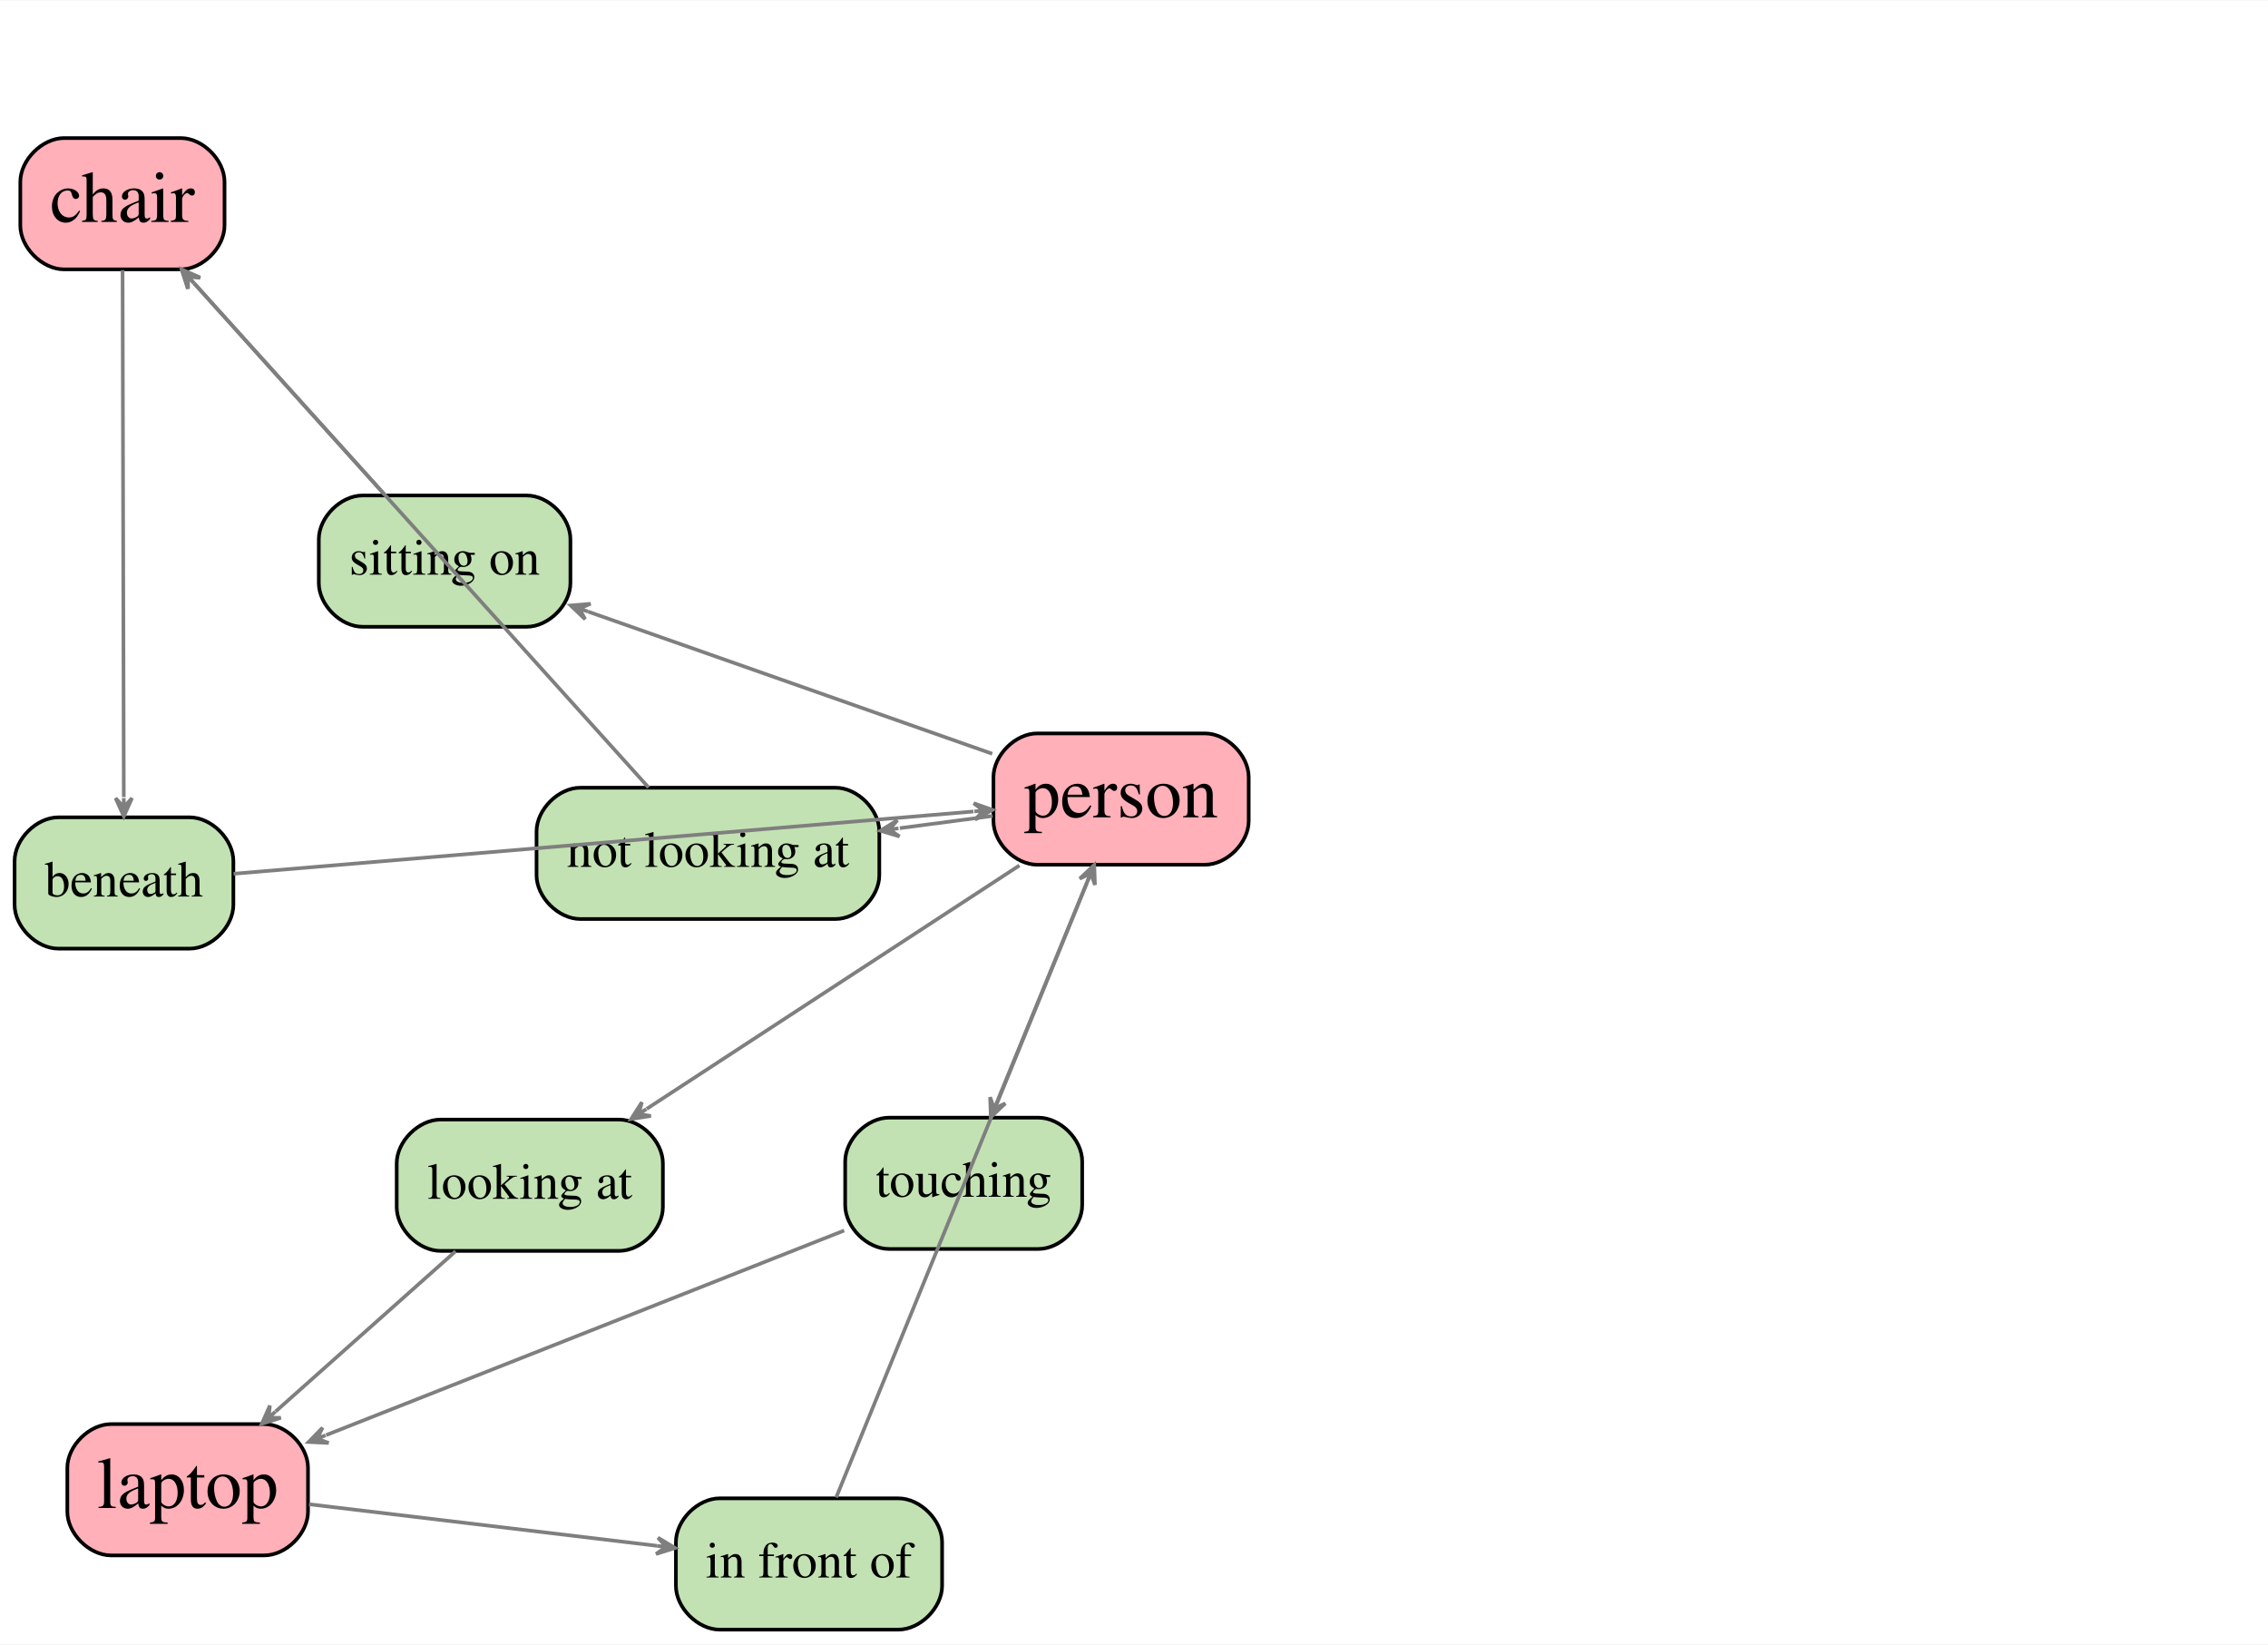
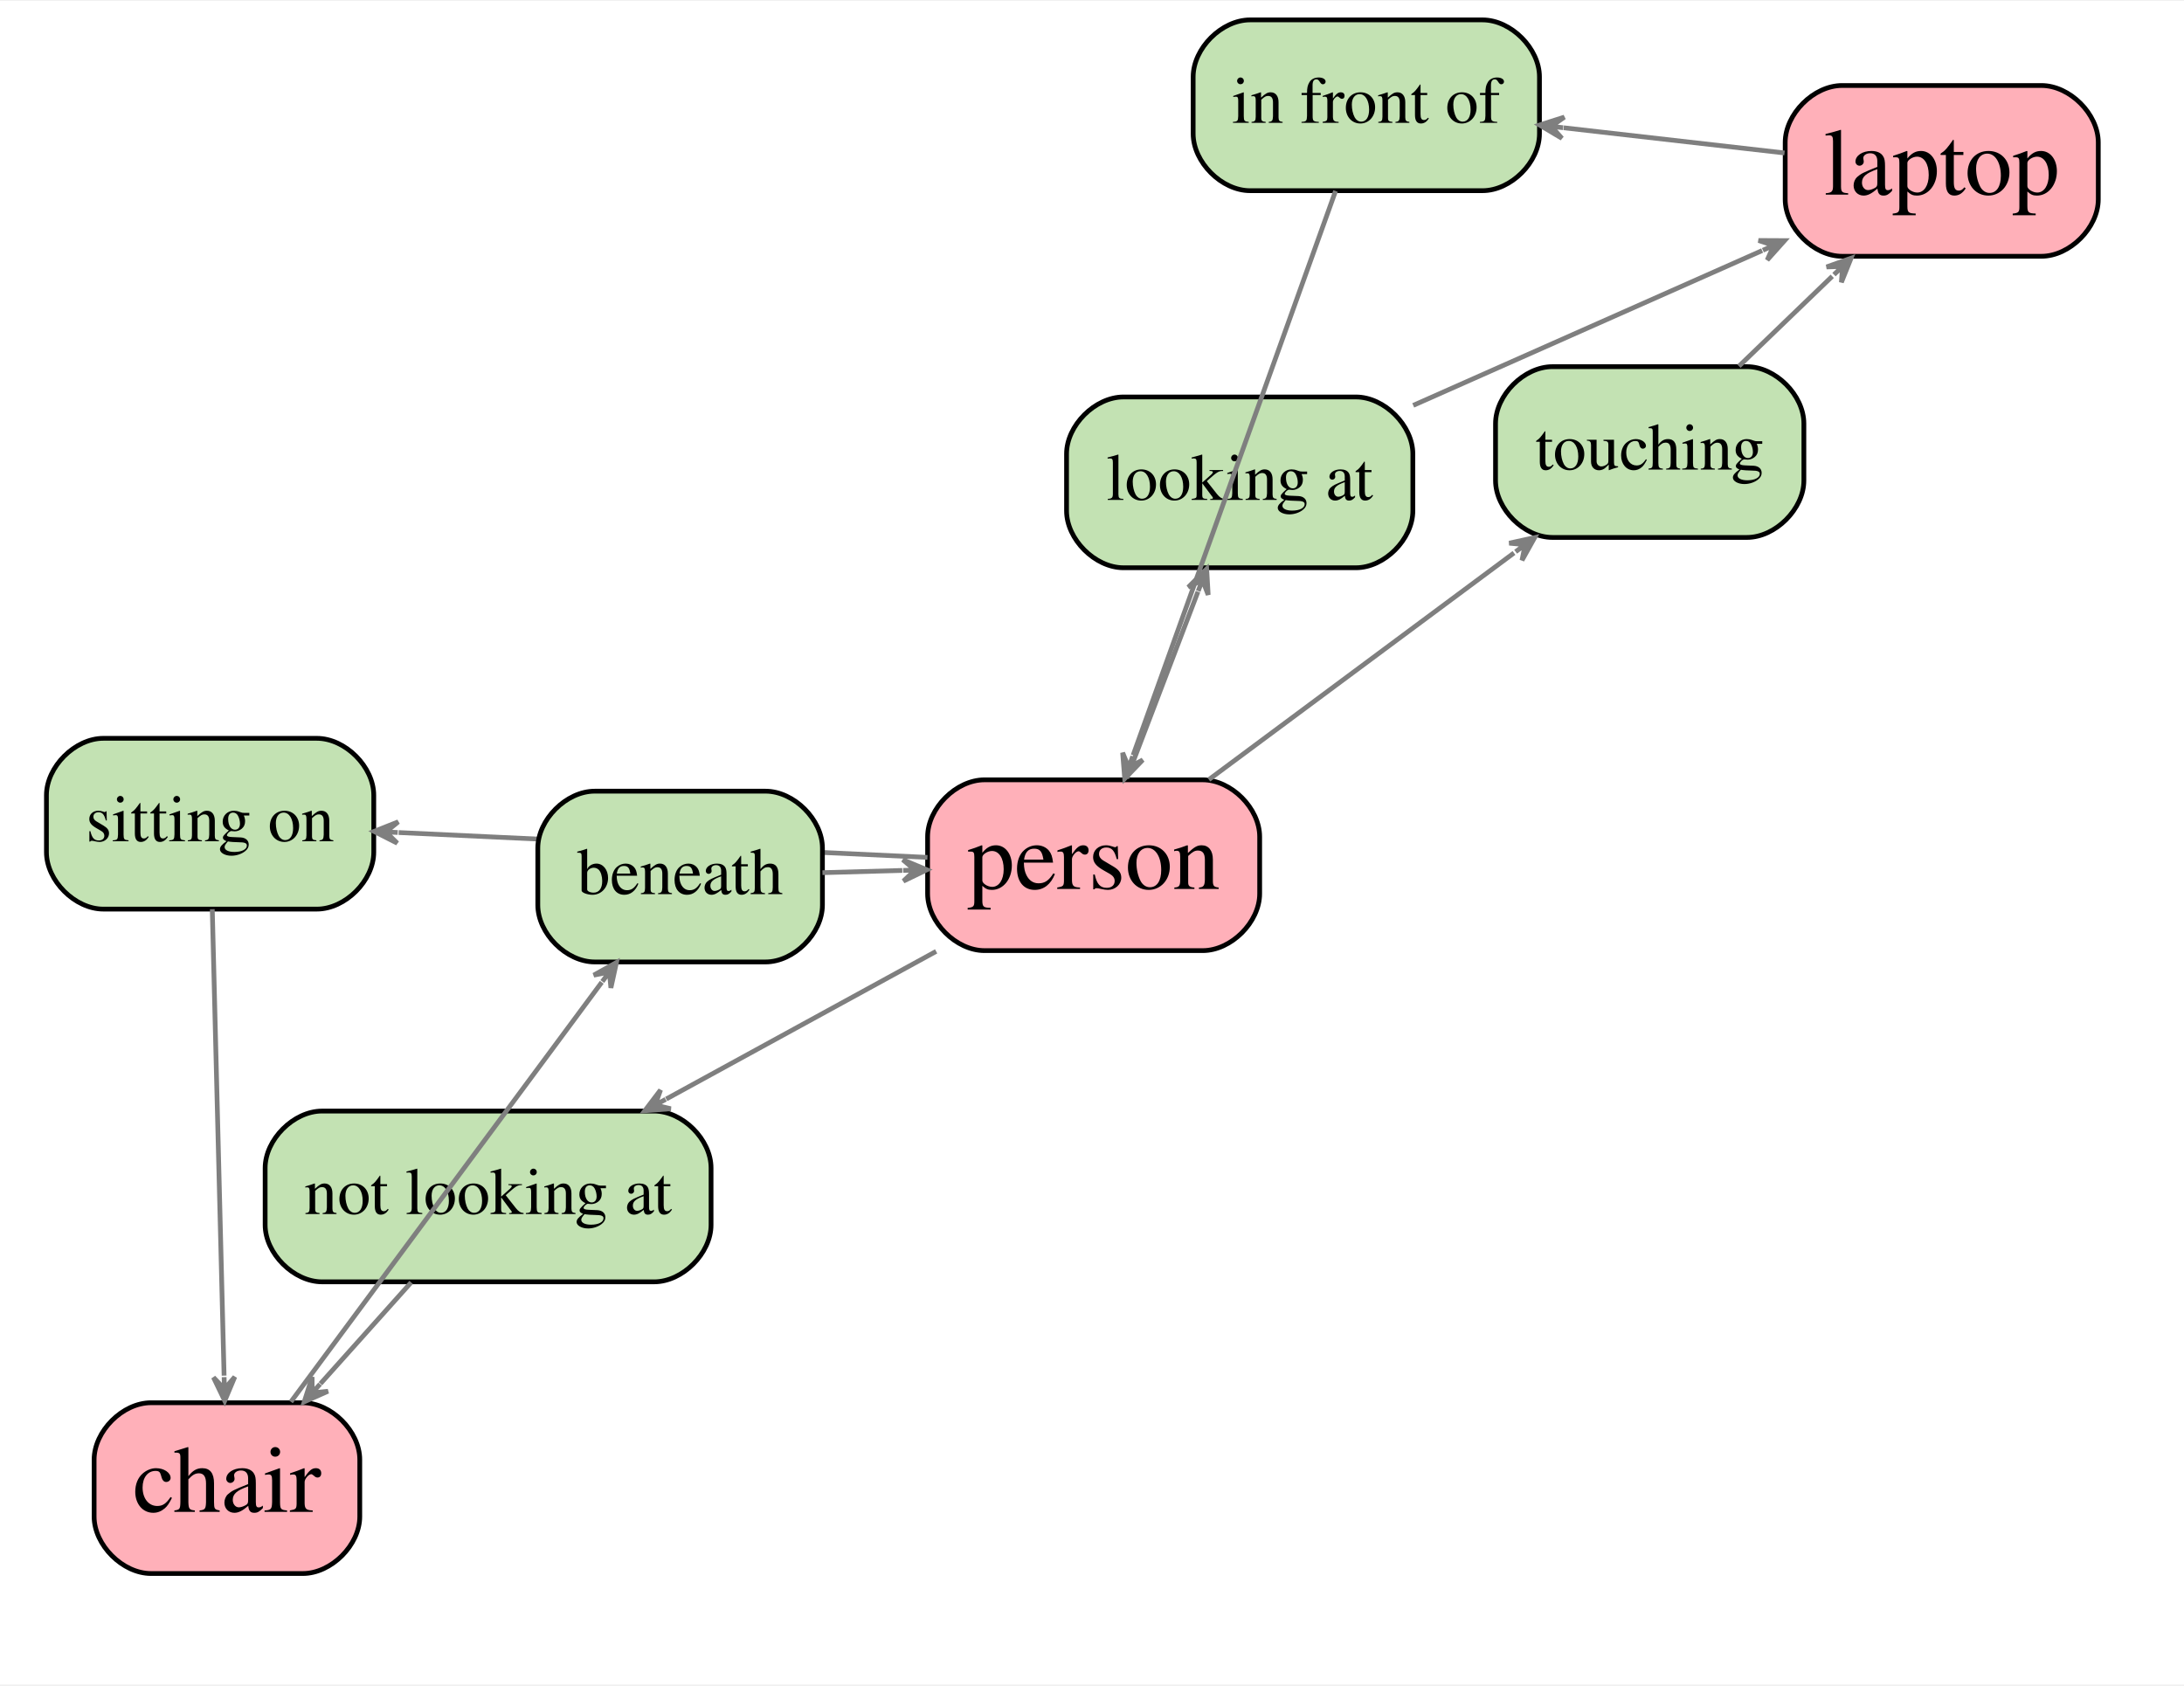
- <svg xmlns="http://www.w3.org/2000/svg" height="451pt" viewBox="0.00 0.00 621.97 450.70" width="622pt">
-   <g class="graph" id="graph0" transform="scale(1 1) rotate(0) translate(4 446.7)">
-     <polygon fill="#ffffff" points="-4,4 -4,-446.7 617.97,-446.7 617.97,4 -4,4" stroke="transparent" />
-     <g class="node" id="node2">
-       <path d="M326.44,-245.74C326.44,-245.74 280.44,-245.74 280.44,-245.74 274.44,-245.74 268.44,-239.74 268.44,-233.74 268.44,-233.74 268.44,-221.74 268.44,-221.74 268.44,-215.74 274.44,-209.74 280.44,-209.74 280.44,-209.74 326.44,-209.74 326.44,-209.74 332.44,-209.74 338.44,-215.74 338.44,-221.74 338.44,-221.74 338.44,-233.74 338.44,-233.74 338.44,-239.74 332.44,-245.74 326.44,-245.74" fill="#ffb0b9" stroke="#000000" />
-       <text fill="#000000" font-family="Times,serif" font-size="20.00" text-anchor="middle" x="303.44" y="-222.74">person</text>
+ <svg xmlns="http://www.w3.org/2000/svg" height="355pt" viewBox="0.00 0.00 460.39 354.91" width="460pt">
+   <g class="graph" id="graph0" transform="scale(1 1) rotate(0) translate(4 350.91)">
+     <polygon fill="#ffffff" points="-4,4 -4,-350.91 456.39,-350.91 456.39,4 -4,4" stroke="transparent" />
+     <g class="node" id="node4">
+       <path d="M249.54,-186.71C249.54,-186.71 203.54,-186.71 203.54,-186.71 197.54,-186.71 191.54,-180.71 191.54,-174.71 191.54,-174.71 191.54,-162.71 191.54,-162.71 191.54,-156.71 197.54,-150.71 203.54,-150.71 203.54,-150.71 249.54,-150.71 249.54,-150.71 255.54,-150.71 261.54,-156.71 261.54,-162.71 261.54,-162.71 261.54,-174.71 261.54,-174.71 261.54,-180.71 255.54,-186.71 249.54,-186.71" fill="#ffb0b9" stroke="#000000" />
+       <text fill="#000000" font-family="Times,serif" font-size="20.00" text-anchor="middle" x="226.54" y="-163.71">person</text>
    </g>
    <g class="node" id="node6">
-       <path d="M165.79,-139.85C165.79,-139.85 116.79,-139.85 116.79,-139.85 110.79,-139.85 104.79,-133.85 104.79,-127.85 104.79,-127.85 104.79,-115.85 104.79,-115.85 104.79,-109.85 110.79,-103.85 116.79,-103.85 116.79,-103.85 165.79,-103.85 165.79,-103.85 171.79,-103.85 177.79,-109.85 177.79,-115.85 177.79,-115.85 177.79,-127.85 177.79,-127.85 177.79,-133.85 171.79,-139.85 165.79,-139.85" fill="#c3e2b3" stroke="#000000" />
-       <text fill="#000000" font-family="Times,serif" font-size="14.00" text-anchor="middle" x="141.29" y="-118.15">looking at</text>
+       <path d="M364.26,-273.81C364.26,-273.81 323.26,-273.81 323.26,-273.81 317.26,-273.81 311.26,-267.81 311.26,-261.81 311.26,-261.81 311.26,-249.81 311.26,-249.81 311.26,-243.81 317.26,-237.81 323.26,-237.81 323.26,-237.81 364.26,-237.81 364.26,-237.81 370.26,-237.81 376.26,-243.81 376.26,-249.81 376.26,-249.81 376.26,-261.81 376.26,-261.81 376.26,-267.81 370.26,-273.81 364.26,-273.81" fill="#c3e2b3" stroke="#000000" />
+       <text fill="#000000" font-family="Times,serif" font-size="14.00" text-anchor="middle" x="343.76" y="-252.11">touching</text>
    </g>
-     <g class="edge" id="edge5">
-       <path d="M275.57,-209.54C247.17,-191 203.19,-162.28 173.36,-142.8" fill="none" stroke="#7f7f7f" />
-       <polygon fill="#7f7f7f" points="169.07,-140 174.487,-140.849 171.163,-141.366 173.257,-142.733 173.257,-142.733 173.257,-142.733 171.163,-141.366 172.027,-144.617 169.07,-140 169.07,-140" stroke="#7f7f7f" />
+     <g class="edge" id="edge6">
+       <path d="M250.83,-186.76C269.53,-200.66 295.44,-219.9 315.15,-234.54" fill="none" stroke="#7f7f7f" />
+       <polygon fill="#7f7f7f" points="319.51,-237.78 314.155,-236.604 317.503,-236.289 315.497,-234.798 315.497,-234.798 315.497,-234.798 317.503,-236.289 316.839,-232.992 319.51,-237.78 319.51,-237.78" stroke="#7f7f7f" />
    </g>
-     <g class="node" id="node11">
-       <path d="M140.43,-310.98C140.43,-310.98 95.43,-310.98 95.43,-310.98 89.43,-310.98 83.43,-304.98 83.43,-298.98 83.43,-298.98 83.43,-286.98 83.43,-286.98 83.43,-280.98 89.43,-274.98 95.43,-274.98 95.43,-274.98 140.43,-274.98 140.43,-274.98 146.43,-274.98 152.43,-280.98 152.43,-286.98 152.43,-286.98 152.43,-298.98 152.43,-298.98 152.43,-304.98 146.43,-310.98 140.43,-310.98" fill="#c3e2b3" stroke="#000000" />
-       <text fill="#000000" font-family="Times,serif" font-size="14.00" text-anchor="middle" x="117.93" y="-289.28">sitting on</text>
+     <g class="node" id="node7">
+       <path d="M133.892,-116.885C133.892,-116.885 63.892,-116.885 63.892,-116.885 57.892,-116.885 51.892,-110.885 51.892,-104.885 51.892,-104.885 51.892,-92.885 51.892,-92.885 51.892,-86.885 57.892,-80.885 63.892,-80.885 63.892,-80.885 133.892,-80.885 133.892,-80.885 139.892,-80.885 145.892,-86.885 145.892,-92.885 145.892,-92.885 145.892,-104.885 145.892,-104.885 145.892,-110.885 139.892,-116.885 133.892,-116.885" fill="#c3e2b3" stroke="#000000" />
+       <text fill="#000000" font-family="Times,serif" font-size="14.00" text-anchor="middle" x="98.892" y="-95.185">not looking at</text>
    </g>
-     <g class="edge" id="edge10">
-       <path d="M268.11,-240.16C236.45,-251.3 190.07,-267.61 157.24,-279.15" fill="none" stroke="#7f7f7f" />
-       <polygon fill="#7f7f7f" points="152.5,-280.82 156.468,-277.036 154.858,-279.989 157.216,-279.158 157.216,-279.158 157.216,-279.158 154.858,-279.989 157.964,-281.281 152.5,-280.82 152.5,-280.82" stroke="#7f7f7f" />
+     <g class="edge" id="edge7">
+       <path d="M193.34,-150.55C175.9,-141.01 154.48,-129.29 136.44,-119.42" fill="none" stroke="#7f7f7f" />
+       <polygon fill="#7f7f7f" points="131.93,-116.96 137.397,-117.379 134.125,-118.157 136.32,-119.354 136.32,-119.354 136.32,-119.354 134.125,-118.157 135.242,-121.33 131.93,-116.96 131.93,-116.96" stroke="#7f7f7f" />
    </g>
    <g class="node" id="node12">
-       <path d="M225.14,-230.85C225.14,-230.85 155.14,-230.85 155.14,-230.85 149.14,-230.85 143.14,-224.85 143.14,-218.85 143.14,-218.85 143.14,-206.85 143.14,-206.85 143.14,-200.85 149.14,-194.85 155.14,-194.85 155.14,-194.85 225.14,-194.85 225.14,-194.85 231.14,-194.85 237.14,-200.85 237.14,-206.85 237.14,-206.85 237.14,-218.85 237.14,-218.85 237.14,-224.85 231.14,-230.85 225.14,-230.85" fill="#c3e2b3" stroke="#000000" />
-       <text fill="#000000" font-family="Times,serif" font-size="14.00" text-anchor="middle" x="190.14" y="-209.15">not looking at</text>
+       <path d="M62.79,-195.46C62.79,-195.46 17.79,-195.46 17.79,-195.46 11.79,-195.46 5.79,-189.46 5.79,-183.46 5.79,-183.46 5.79,-171.46 5.79,-171.46 5.79,-165.46 11.79,-159.46 17.79,-159.46 17.79,-159.46 62.79,-159.46 62.79,-159.46 68.79,-159.46 74.79,-165.46 74.79,-171.46 74.79,-171.46 74.79,-183.46 74.79,-183.46 74.79,-189.46 68.79,-195.46 62.79,-195.46" fill="#c3e2b3" stroke="#000000" />
+       <text fill="#000000" font-family="Times,serif" font-size="14.00" text-anchor="middle" x="40.29" y="-173.76">sitting on</text>
    </g>
-     <g class="edge" id="edge11">
-       <path d="M268.22,-223.11C260.15,-222.05 251.4,-220.9 242.77,-219.77" fill="none" stroke="#7f7f7f" />
-       <polygon fill="#7f7f7f" points="237.43,-219.06 242.683,-217.489 239.908,-219.389 242.386,-219.719 242.386,-219.719 242.386,-219.719 239.908,-219.389 242.09,-221.949 237.43,-219.06 237.43,-219.06" stroke="#7f7f7f" />
+     <g class="edge" id="edge12">
+       <path d="M191.51,-170.36C159.8,-171.85 113.13,-174.04 80.041,-175.6" fill="none" stroke="#7f7f7f" />
+       <polygon fill="#7f7f7f" points="74.85,-175.84 79.741,-173.361 77.347,-175.725 79.845,-175.609 79.845,-175.609 79.845,-175.609 77.347,-175.725 79.949,-177.857 74.85,-175.84 74.85,-175.84" stroke="#7f7f7f" />
    </g>
    <g class="node" id="node13">
-       <path d="M280.78,-140.38C280.78,-140.38 239.78,-140.38 239.78,-140.38 233.78,-140.38 227.78,-134.38 227.78,-128.38 227.78,-128.38 227.78,-116.38 227.78,-116.38 227.78,-110.38 233.78,-104.38 239.78,-104.38 239.78,-104.38 280.78,-104.38 280.78,-104.38 286.78,-104.38 292.78,-110.38 292.78,-116.38 292.78,-116.38 292.78,-128.38 292.78,-128.38 292.78,-134.38 286.78,-140.38 280.78,-140.38" fill="#c3e2b3" stroke="#000000" />
-       <text fill="#000000" font-family="Times,serif" font-size="14.00" text-anchor="middle" x="260.28" y="-118.68">touching</text>
+       <path d="M281.83,-267.42C281.83,-267.42 232.83,-267.42 232.83,-267.42 226.83,-267.42 220.83,-261.42 220.83,-255.42 220.83,-255.42 220.83,-243.42 220.83,-243.42 220.83,-237.42 226.83,-231.42 232.83,-231.42 232.83,-231.42 281.83,-231.42 281.83,-231.42 287.83,-231.42 293.83,-237.42 293.83,-243.42 293.83,-243.42 293.83,-255.42 293.83,-255.42 293.83,-261.42 287.83,-267.42 281.83,-267.42" fill="#c3e2b3" stroke="#000000" />
+       <text fill="#000000" font-family="Times,serif" font-size="14.00" text-anchor="middle" x="257.33" y="-245.72">looking at</text>
    </g>
-     <g class="edge" id="edge12">
-       <path d="M295.93,-209.39C288.62,-191.56 277.52,-164.44 269.64,-145.23" fill="none" stroke="#7f7f7f" />
-       <polygon fill="#7f7f7f" points="267.72,-140.52 271.691,-144.301 268.664,-142.835 269.608,-145.15 269.608,-145.15 269.608,-145.15 268.664,-142.835 267.524,-146 267.72,-140.52 267.72,-140.52" stroke="#7f7f7f" />
+     <g class="edge" id="edge13">
+       <path d="M233.53,-187.03C237.98,-198.69 243.77,-213.89 248.53,-226.37" fill="none" stroke="#7f7f7f" />
+       <polygon fill="#7f7f7f" points="250.37,-231.18 246.482,-227.314 249.477,-228.845 248.583,-226.51 248.583,-226.51 248.583,-226.51 249.477,-228.845 250.685,-225.706 250.37,-231.18 250.37,-231.18" stroke="#7f7f7f" />
+     </g>
+     <g class="node" id="node5">
+       <path d="M308.52,-346.91C308.52,-346.91 259.52,-346.91 259.52,-346.91 253.52,-346.91 247.52,-340.91 247.52,-334.91 247.52,-334.91 247.52,-322.91 247.52,-322.91 247.52,-316.91 253.52,-310.91 259.52,-310.91 259.52,-310.91 308.52,-310.91 308.52,-310.91 314.52,-310.91 320.52,-316.91 320.52,-322.91 320.52,-322.91 320.52,-334.91 320.52,-334.91 320.52,-340.91 314.52,-346.91 308.52,-346.91" fill="#c3e2b3" stroke="#000000" />
+       <text fill="#000000" font-family="Times,serif" font-size="14.00" text-anchor="middle" x="284.02" y="-325.21">in front of</text>
+     </g>
+     <g class="edge" id="edge4">
+       <path d="M277.54,-310.84C267.06,-281.64 246.41,-224.09 234.86,-191.9" fill="none" stroke="#7f7f7f" />
+       <polygon fill="#7f7f7f" points="233.09,-186.96 236.895,-190.908 233.933,-189.314 234.777,-191.667 234.777,-191.667 234.777,-191.667 233.933,-189.314 232.658,-192.426 233.09,-186.96 233.09,-186.96" stroke="#7f7f7f" />
    </g>
    <g class="node" id="node16">
-       <path d="M68.465,-56.354C68.465,-56.354 26.465,-56.354 26.465,-56.354 20.465,-56.354 14.465,-50.354 14.465,-44.354 14.465,-44.354 14.465,-32.354 14.465,-32.354 14.465,-26.354 20.465,-20.354 26.465,-20.354 26.465,-20.354 68.465,-20.354 68.465,-20.354 74.465,-20.354 80.465,-26.354 80.465,-32.354 80.465,-32.354 80.465,-44.354 80.465,-44.354 80.465,-50.354 74.465,-56.354 68.465,-56.354" fill="#ffb0b9" stroke="#000000" />
-       <text fill="#000000" font-family="Times,serif" font-size="20.00" text-anchor="middle" x="47.465" y="-33.354">laptop</text>
+       <path d="M426.32,-333.08C426.32,-333.08 384.32,-333.08 384.32,-333.08 378.32,-333.08 372.32,-327.08 372.32,-321.08 372.32,-321.08 372.32,-309.08 372.32,-309.08 372.32,-303.08 378.32,-297.08 384.32,-297.08 384.32,-297.08 426.32,-297.08 426.32,-297.08 432.32,-297.08 438.32,-303.08 438.32,-309.08 438.32,-309.08 438.32,-321.08 438.32,-321.08 438.32,-327.08 432.32,-333.08 426.32,-333.08" fill="#ffb0b9" stroke="#000000" />
+       <text fill="#000000" font-family="Times,serif" font-size="20.00" text-anchor="middle" x="405.32" y="-310.08">laptop</text>
    </g>
    <g class="edge" id="edge16">
-       <path d="M120.93,-103.74C106.42,-90.824 86.862,-73.417 71.573,-59.81" fill="none" stroke="#7f7f7f" />
-       <polygon fill="#7f7f7f" points="67.783,-56.437 73.014,-58.08 69.65,-58.099 71.518,-59.761 71.518,-59.761 71.518,-59.761 69.65,-58.099 70.022,-61.442 67.783,-56.437 67.783,-56.437" stroke="#7f7f7f" />
+       <path d="M362.57,-273.91C368.78,-279.89 375.75,-286.61 382.24,-292.86" fill="none" stroke="#7f7f7f" />
+       <polygon fill="#7f7f7f" points="386.21,-296.68 381.047,-294.834 384.409,-294.947 382.607,-293.213 382.607,-293.213 382.607,-293.213 384.409,-294.947 384.167,-291.592 386.21,-296.68 386.21,-296.68" stroke="#7f7f7f" />
    </g>
-     <g class="node" id="node18">
-       <path d="M45.572,-408.98C45.572,-408.98 13.572,-408.98 13.572,-408.98 7.572,-408.98 1.572,-402.98 1.572,-396.98 1.572,-396.98 1.572,-384.98 1.572,-384.98 1.572,-378.98 7.572,-372.98 13.572,-372.98 13.572,-372.98 45.572,-372.98 45.572,-372.98 51.572,-372.98 57.572,-378.98 57.572,-384.98 57.572,-384.98 57.572,-396.98 57.572,-396.98 57.572,-402.98 51.572,-408.98 45.572,-408.98" fill="#ffb0b9" stroke="#000000" />
-       <text fill="#000000" font-family="Times,serif" font-size="20.00" text-anchor="middle" x="29.572" y="-385.98">chair</text>
+     <g class="node" id="node17">
+       <path d="M59.84,-55.397C59.84,-55.397 27.84,-55.397 27.84,-55.397 21.84,-55.397 15.84,-49.397 15.84,-43.397 15.84,-43.397 15.84,-31.397 15.84,-31.397 15.84,-25.397 21.84,-19.397 27.84,-19.397 27.84,-19.397 59.84,-19.397 59.84,-19.397 65.84,-19.397 71.84,-25.397 71.84,-31.397 71.84,-31.397 71.84,-43.397 71.84,-43.397 71.84,-49.397 65.84,-55.397 59.84,-55.397" fill="#ffb0b9" stroke="#000000" />
+       <text fill="#000000" font-family="Times,serif" font-size="20.00" text-anchor="middle" x="43.84" y="-32.397">chair</text>
    </g>
-     <g class="edge" id="edge21">
-       <path d="M101.31,-311.41C86.528,-327.8 64.899,-351.79 49.258,-369.14" fill="none" stroke="#7f7f7f" />
-       <polygon fill="#7f7f7f" points="45.817,-372.96 47.492,-367.739 47.49,-371.103 49.163,-369.245 49.163,-369.245 49.163,-369.245 47.49,-371.103 50.835,-370.751 45.817,-372.96 45.817,-372.96" stroke="#7f7f7f" />
+     <g class="edge" id="edge17">
+       <path d="M82.672,-80.769C76.678,-74.074 69.817,-66.412 63.547,-59.408" fill="none" stroke="#7f7f7f" />
+       <polygon fill="#7f7f7f" points="60.134,-55.596 65.145,-57.82 61.802,-57.459 63.469,-59.321 63.469,-59.321 63.469,-59.321 61.802,-57.459 61.793,-60.822 60.134,-55.596 60.134,-55.596" stroke="#7f7f7f" />
    </g>
    <g class="edge" id="edge22">
-       <path d="M173.86,-230.91C144.17,-263.85 81.327,-333.56 49.273,-369.12" fill="none" stroke="#7f7f7f" />
-       <polygon fill="#7f7f7f" points="45.895,-372.87 47.57,-367.649 47.568,-371.012 49.242,-369.155 49.242,-369.155 49.242,-369.155 47.568,-371.012 50.913,-370.661 45.895,-372.87 45.895,-372.87" stroke="#7f7f7f" />
+       <path d="M40.747,-159.44C41.382,-134.36 42.534,-88.91 43.239,-61.111" fill="none" stroke="#7f7f7f" />
+       <polygon fill="#7f7f7f" points="43.373,-55.797 45.496,-60.852 43.31,-58.296 43.247,-60.795 43.247,-60.795 43.247,-60.795 43.31,-58.296 40.998,-60.739 43.373,-55.797 43.373,-55.797" stroke="#7f7f7f" />
    </g>
    <g class="edge" id="edge23">
-       <path d="M227.5,-109.43C189.18,-94.306 125.88,-69.313 85.453,-53.353" fill="none" stroke="#7f7f7f" />
-       <polygon fill="#7f7f7f" points="80.64,-51.452 86.117,-51.196 82.965,-52.37 85.29,-53.289 85.29,-53.289 85.29,-53.289 82.965,-52.37 84.464,-55.382 80.64,-51.452 80.64,-51.452" stroke="#7f7f7f" />
+       <path d="M293.91,-265.65C316.29,-275.58 344.86,-288.25 367.46,-298.28" fill="none" stroke="#7f7f7f" />
+       <polygon fill="#7f7f7f" points="372.19,-300.38 366.707,-300.408 369.905,-299.365 367.62,-298.351 367.62,-298.351 367.62,-298.351 369.905,-299.365 368.533,-296.295 372.19,-300.38 372.19,-300.38" stroke="#7f7f7f" />
    </g>
-     <g class="node" id="node21">
-       <path d="M242.36,-36C242.36,-36 193.36,-36 193.36,-36 187.36,-36 181.36,-30 181.36,-24 181.36,-24 181.36,-12 181.36,-12 181.36,-6 187.36,0 193.36,0 193.36,0 242.36,0 242.36,0 248.36,0 254.36,-6 254.36,-12 254.36,-12 254.36,-24 254.36,-24 254.36,-30 248.36,-36 242.36,-36" fill="#c3e2b3" stroke="#000000" />
-       <text fill="#000000" font-family="Times,serif" font-size="14.00" text-anchor="middle" x="217.86" y="-14.3">in front of</text>
+     <g class="edge" id="edge26">
+       <path d="M372.18,-318.86C357.81,-320.5 340.82,-322.43 325.62,-324.17" fill="none" stroke="#7f7f7f" />
+       <polygon fill="#7f7f7f" points="320.54,-324.75 325.252,-321.947 323.024,-324.466 325.508,-324.183 325.508,-324.183 325.508,-324.183 323.024,-324.466 325.763,-326.418 320.54,-324.75 320.54,-324.75" stroke="#7f7f7f" />
    </g>
-     <g class="edge" id="edge29">
-       <path d="M80.724,-34.382C108.01,-31.122 146.78,-26.491 176.15,-22.983" fill="none" stroke="#7f7f7f" />
-       <polygon fill="#7f7f7f" points="181.14,-22.386 176.443,-25.214 178.658,-22.683 176.175,-22.98 176.175,-22.98 176.175,-22.98 178.658,-22.683 175.908,-20.746 181.14,-22.386 181.14,-22.386" stroke="#7f7f7f" />
-     </g>
-     <g class="node" id="node19">
-       <path d="M48,-222.73C48,-222.73 12,-222.73 12,-222.73 6,-222.73 0,-216.73 0,-210.73 0,-210.73 0,-198.73 0,-198.73 0,-192.73 6,-186.73 12,-186.73 12,-186.73 48,-186.73 48,-186.73 54,-186.73 60,-192.73 60,-198.73 60,-198.73 60,-210.73 60,-210.73 60,-216.73 54,-222.73 48,-222.73" fill="#c3e2b3" stroke="#000000" />
-       <text fill="#000000" font-family="Times,serif" font-size="14.00" text-anchor="middle" x="30" y="-201.03">beneath</text>
-     </g>
-     <g class="edge" id="edge32">
-       <path d="M29.613,-372.78C29.692,-338.84 29.859,-265.93 29.946,-228.29" fill="none" stroke="#7f7f7f" />
-       <polygon fill="#7f7f7f" points="29.958,-223 32.197,-228.005 29.952,-225.5 29.947,-228 29.947,-228 29.947,-228 29.952,-225.5 27.697,-227.995 29.958,-223 29.958,-223" stroke="#7f7f7f" />
-     </g>
-     <g class="edge" id="edge24">
-       <path d="M60.045,-207.26C109.37,-211.41 207.56,-219.67 262.96,-224.33" fill="none" stroke="#7f7f7f" />
-       <polygon fill="#7f7f7f" points="268.19,-224.77 263.019,-226.593 265.699,-224.56 263.208,-224.351 263.208,-224.351 263.208,-224.351 265.699,-224.56 263.396,-222.109 268.19,-224.77 268.19,-224.77" stroke="#7f7f7f" />
+     <g class="node" id="node20">
+       <path d="M157.37,-184.32C157.37,-184.32 121.37,-184.32 121.37,-184.32 115.37,-184.32 109.37,-178.32 109.37,-172.32 109.37,-172.32 109.37,-160.32 109.37,-160.32 109.37,-154.32 115.37,-148.32 121.37,-148.32 121.37,-148.32 157.37,-148.32 157.37,-148.32 163.37,-148.32 169.37,-154.32 169.37,-160.32 169.37,-160.32 169.37,-172.32 169.37,-172.32 169.37,-178.32 163.37,-184.32 157.37,-184.32" fill="#c3e2b3" stroke="#000000" />
+       <text fill="#000000" font-family="Times,serif" font-size="14.00" text-anchor="middle" x="139.37" y="-162.62">beneath</text>
    </g>
    <g class="edge" id="edge27">
-       <path d="M225.31,-36.246C240.9,-74.459 276.96,-162.83 294.09,-204.8" fill="none" stroke="#7f7f7f" />
-       <polygon fill="#7f7f7f" points="296.08,-209.69 292.111,-205.907 295.138,-207.374 294.195,-205.059 294.195,-205.059 294.195,-205.059 295.138,-207.374 296.279,-204.211 296.08,-209.69 296.08,-209.69" stroke="#7f7f7f" />
+       <path d="M57.324,-55.595C74.535,-78.822 104.3,-118.99 122.85,-144.03" fill="none" stroke="#7f7f7f" />
+       <polygon fill="#7f7f7f" points="125.95,-148.21 121.164,-145.534 124.461,-146.202 122.972,-144.194 122.972,-144.194 122.972,-144.194 124.461,-146.202 124.779,-142.854 125.95,-148.21 125.95,-148.21" stroke="#7f7f7f" />
+     </g>
+     <g class="edge" id="edge30">
+       <path d="M169.37,-167.14C174.8,-167.29 180.54,-167.45 186.21,-167.61" fill="none" stroke="#7f7f7f" />
+       <polygon fill="#7f7f7f" points="191.38,-167.75 186.321,-169.864 188.881,-167.682 186.382,-167.615 186.382,-167.615 186.382,-167.615 188.881,-167.682 186.443,-165.365 191.38,-167.75 191.38,-167.75" stroke="#7f7f7f" />
    </g>
  </g>
</svg>
